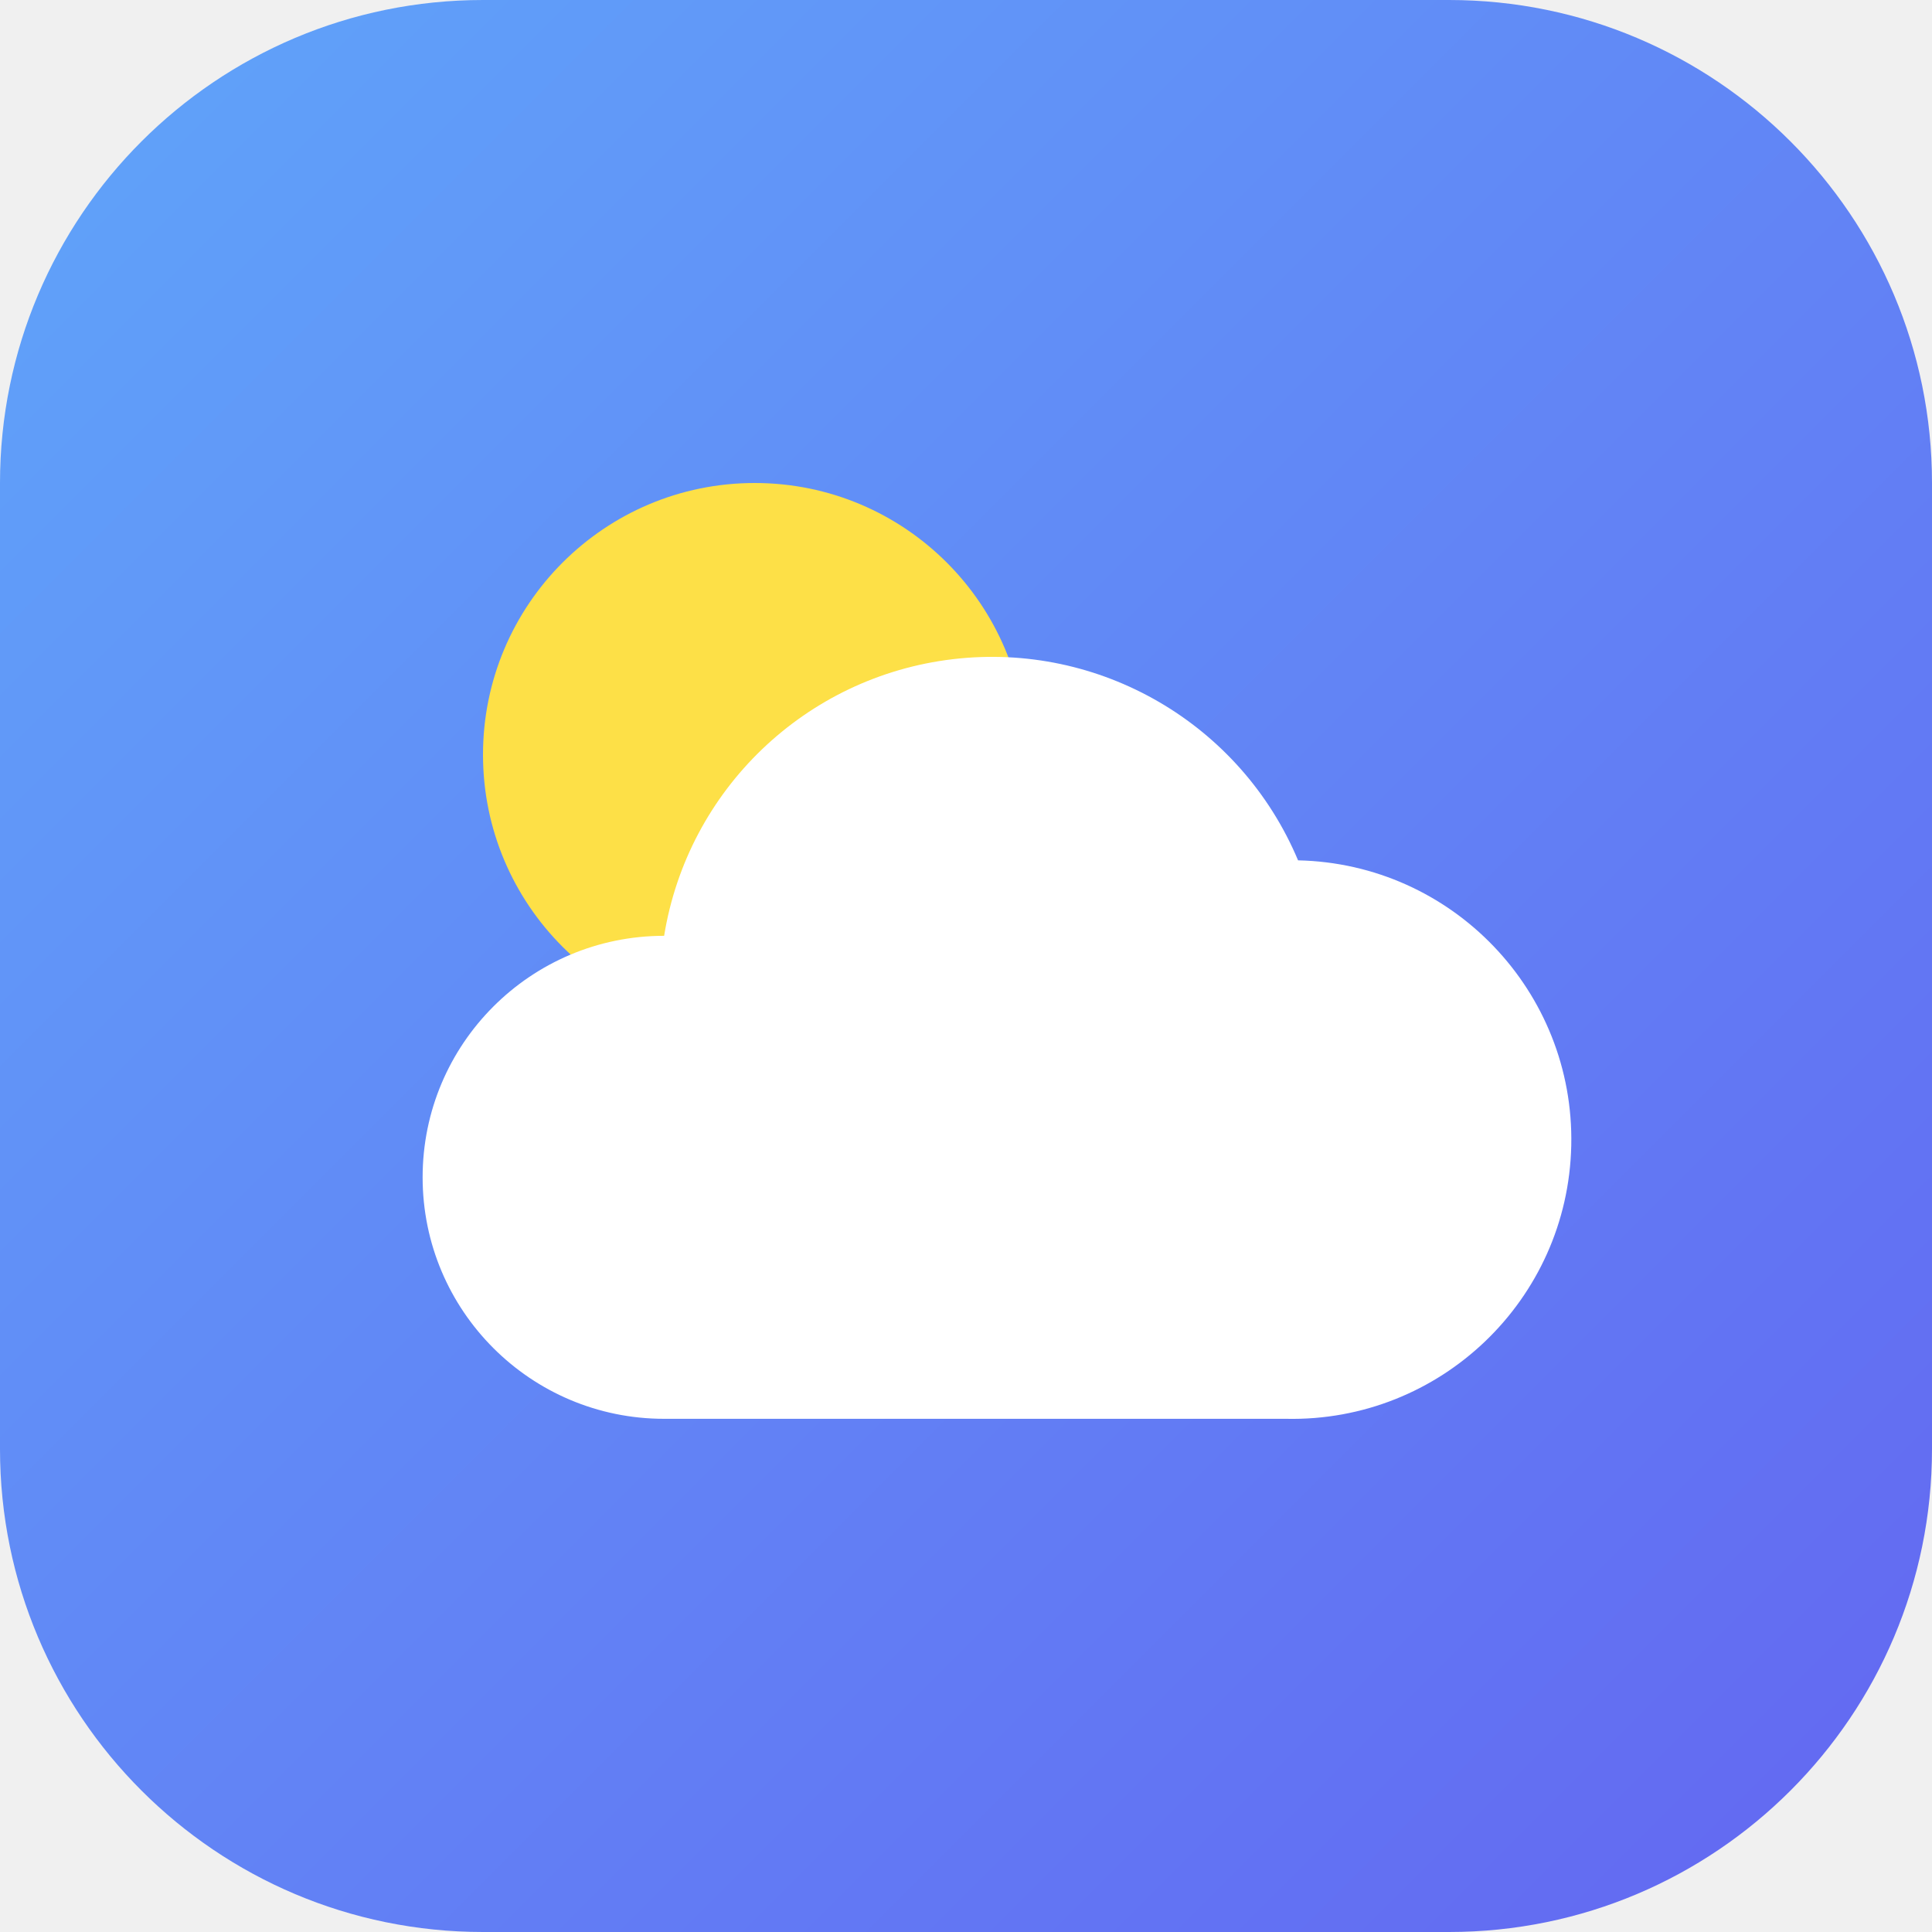
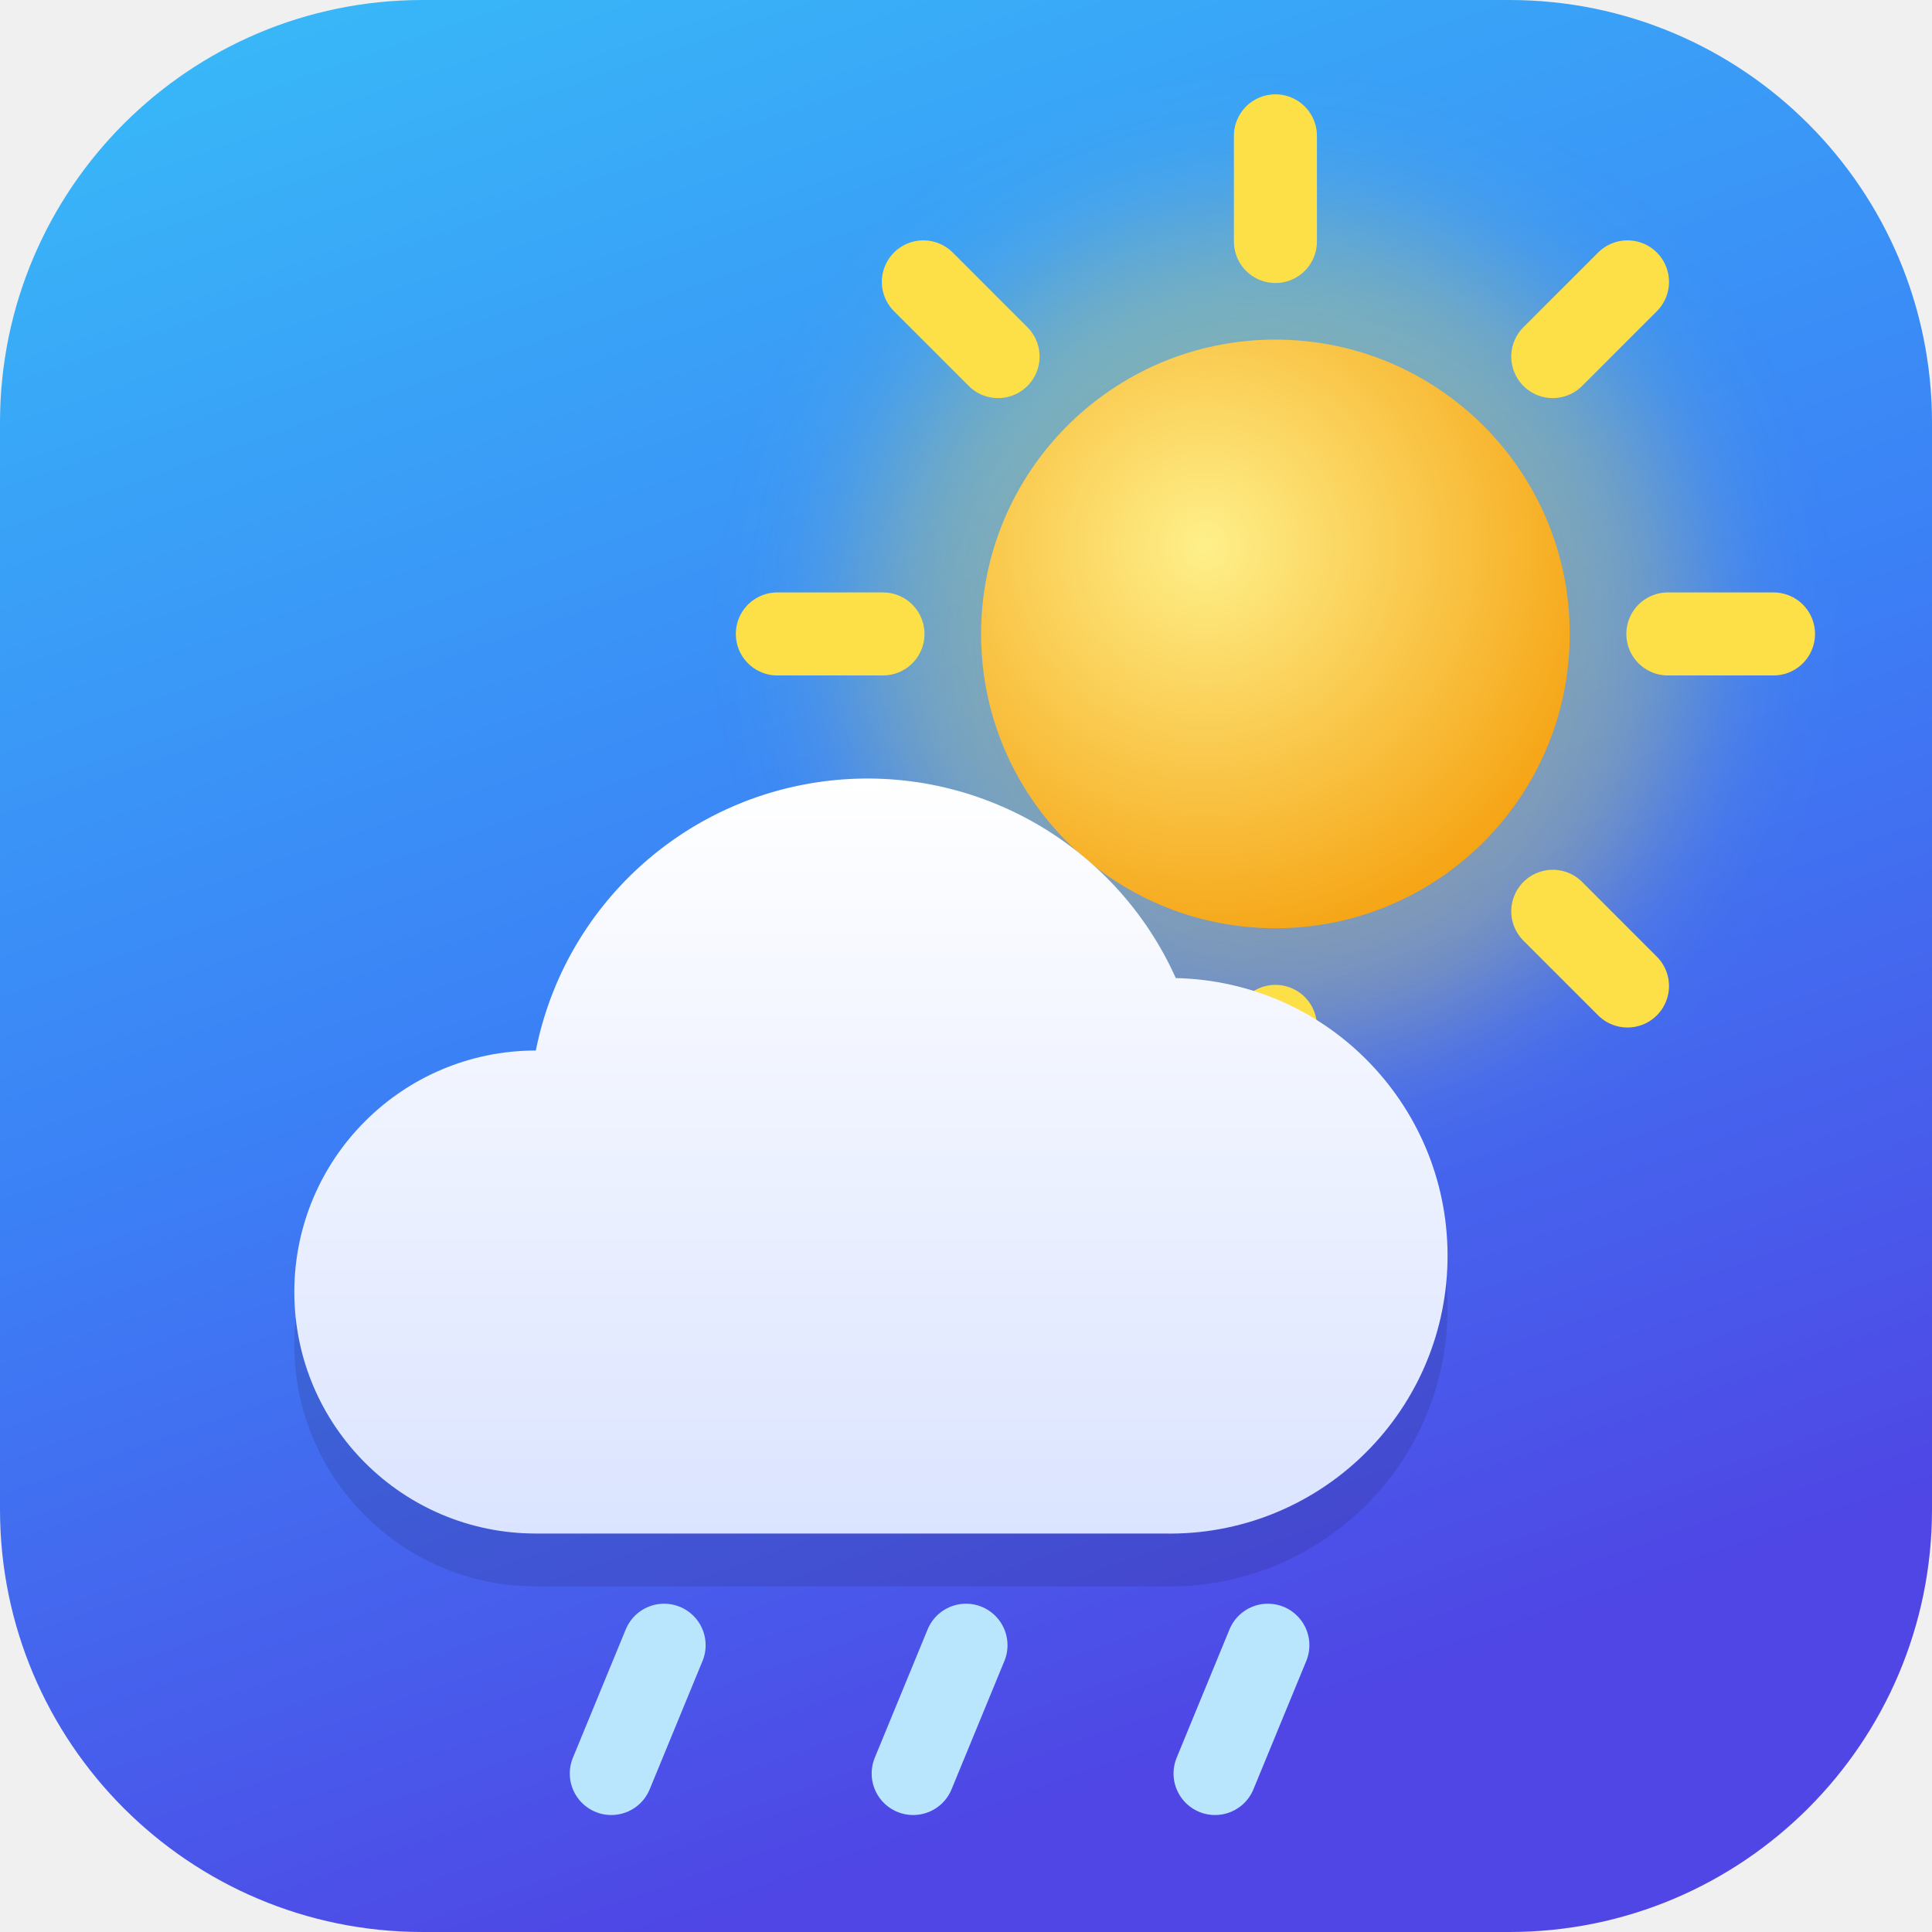
- <svg xmlns="http://www.w3.org/2000/svg" viewBox="0 0 64 64">
+ <svg xmlns="http://www.w3.org/2000/svg" viewBox="0 0 512 512">
  <defs>
-     <linearGradient id="g" x1="0" y1="0" x2="1" y2="1">
-       <stop offset="0" stop-color="#60a5fa" />
-       <stop offset="1" stop-color="#6366f1" />
+     <linearGradient id="sky" x1="0" y1="0" x2="0.35" y2="1">
+       <stop offset="0" stop-color="#38bdf8" />
+       <stop offset="0.55" stop-color="#3b82f6" />
+       <stop offset="1" stop-color="#4f46e5" />
    </linearGradient>
+     <radialGradient id="sun" cx="0.38" cy="0.35" r="0.75">
+       <stop offset="0" stop-color="#fef08a" />
+       <stop offset="1" stop-color="#f59e0b" />
+     </radialGradient>
+     <linearGradient id="cloud" x1="0" y1="0" x2="0" y2="1">
+       <stop offset="0" stop-color="#ffffff" />
+       <stop offset="1" stop-color="#dbe4ff" />
+     </linearGradient>
+     <filter id="glow" x="-50%" y="-50%" width="200%" height="200%">
+       <feGaussianBlur stdDeviation="18" />
+     </filter>
  </defs>
-   <rect width="64" height="64" rx="16" fill="url(#g)" />
-   <circle cx="25" cy="25" r="9" fill="#fde047" />
-   <path d="M22 47a8 8 0 0 1 0-16a11 11 0 0 1 21-2.5a9 9 0 1 1-.4 18.5z" fill="#fff" />
+   <rect width="512" height="512" rx="112" fill="url(#sky)" />
+   <g transform="translate(338 168)">
+     <circle r="110" fill="#fde047" opacity=".35" filter="url(#glow)" />
+     <g stroke="#fde047" stroke-width="22" stroke-linecap="round">
+       <line x1="0" y1="-104" x2="0" y2="-132" />
+       <line x1="0" y1="104" x2="0" y2="132" />
+       <line x1="-104" y1="0" x2="-132" y2="0" />
+       <line x1="104" y1="0" x2="132" y2="0" />
+       <line x1="73.5" y1="-73.5" x2="93.3" y2="-93.3" />
+       <line x1="-73.5" y1="73.5" x2="-93.3" y2="93.3" />
+       <line x1="-73.5" y1="-73.5" x2="-93.3" y2="-93.3" />
+       <line x1="73.5" y1="73.5" x2="93.3" y2="93.3" />
+     </g>
+     <circle r="78" fill="url(#sun)" />
+   </g>
+   <path fill="#1e1b4b" opacity=".16" transform="translate(14 126) scale(6.4)" d="M20 46a10 10 0 0 1 0-20a14 14 0 0 1 26.5-3a11.5 11.5 0 1 1-.5 23z" />
+   <path fill="url(#cloud)" transform="translate(14 112) scale(6.4)" d="M20 46a10 10 0 0 1 0-20a14 14 0 0 1 26.5-3a11.5 11.5 0 1 1-.5 23z" />
+   <g stroke="#bae6fd" stroke-width="22" stroke-linecap="round">
+     <line x1="176" y1="436" x2="162" y2="470" />
+     <line x1="256" y1="436" x2="242" y2="470" />
+     <line x1="336" y1="436" x2="322" y2="470" />
+   </g>
</svg>
